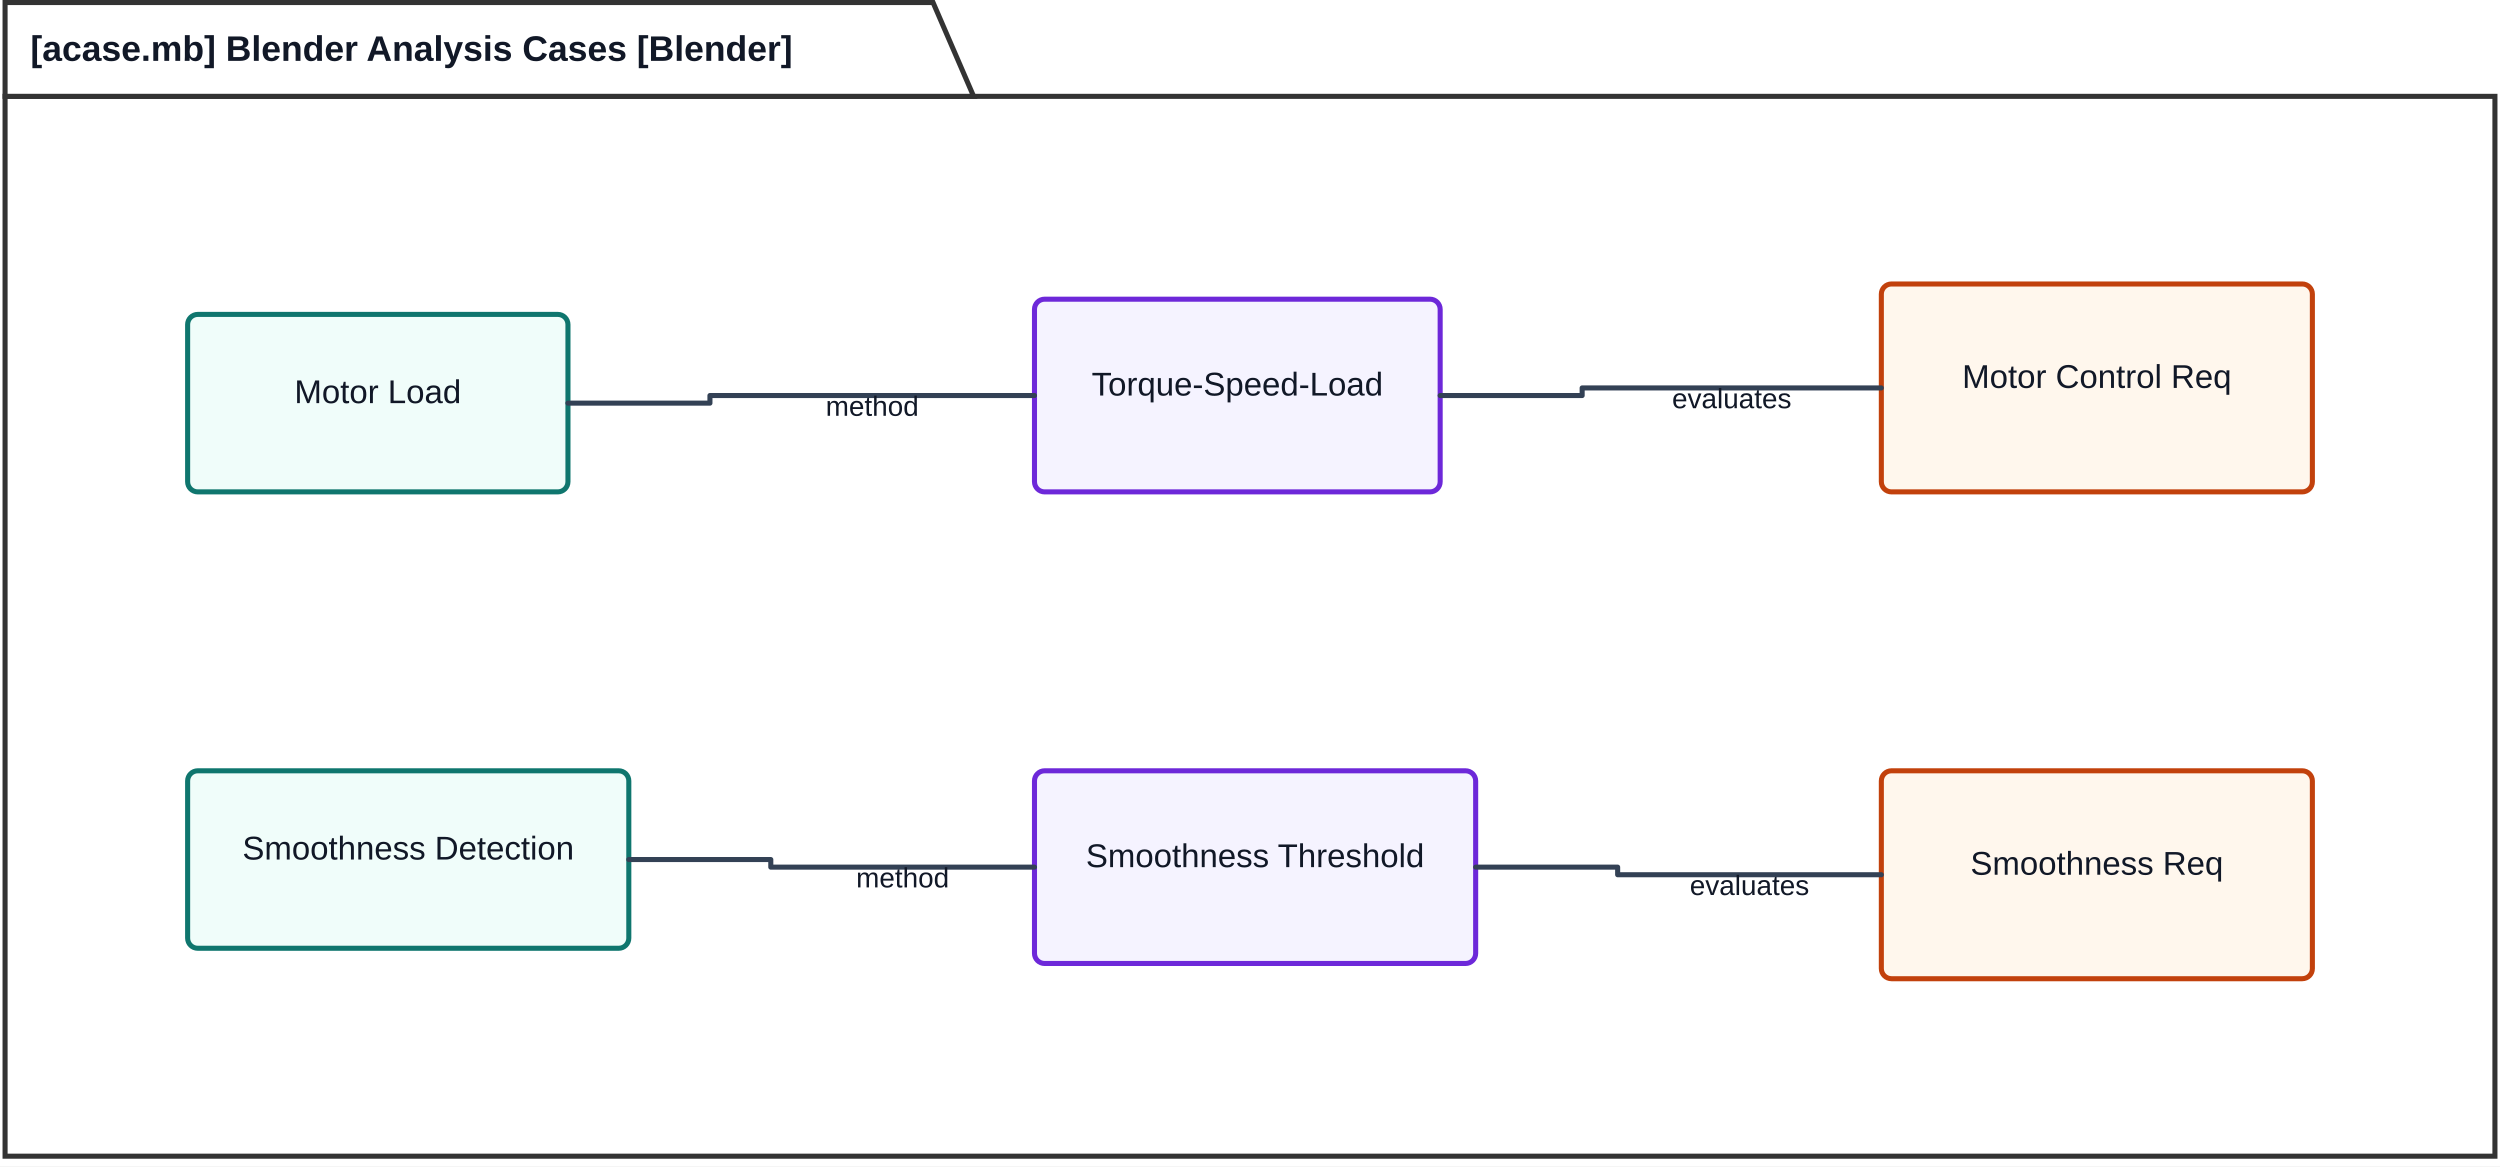
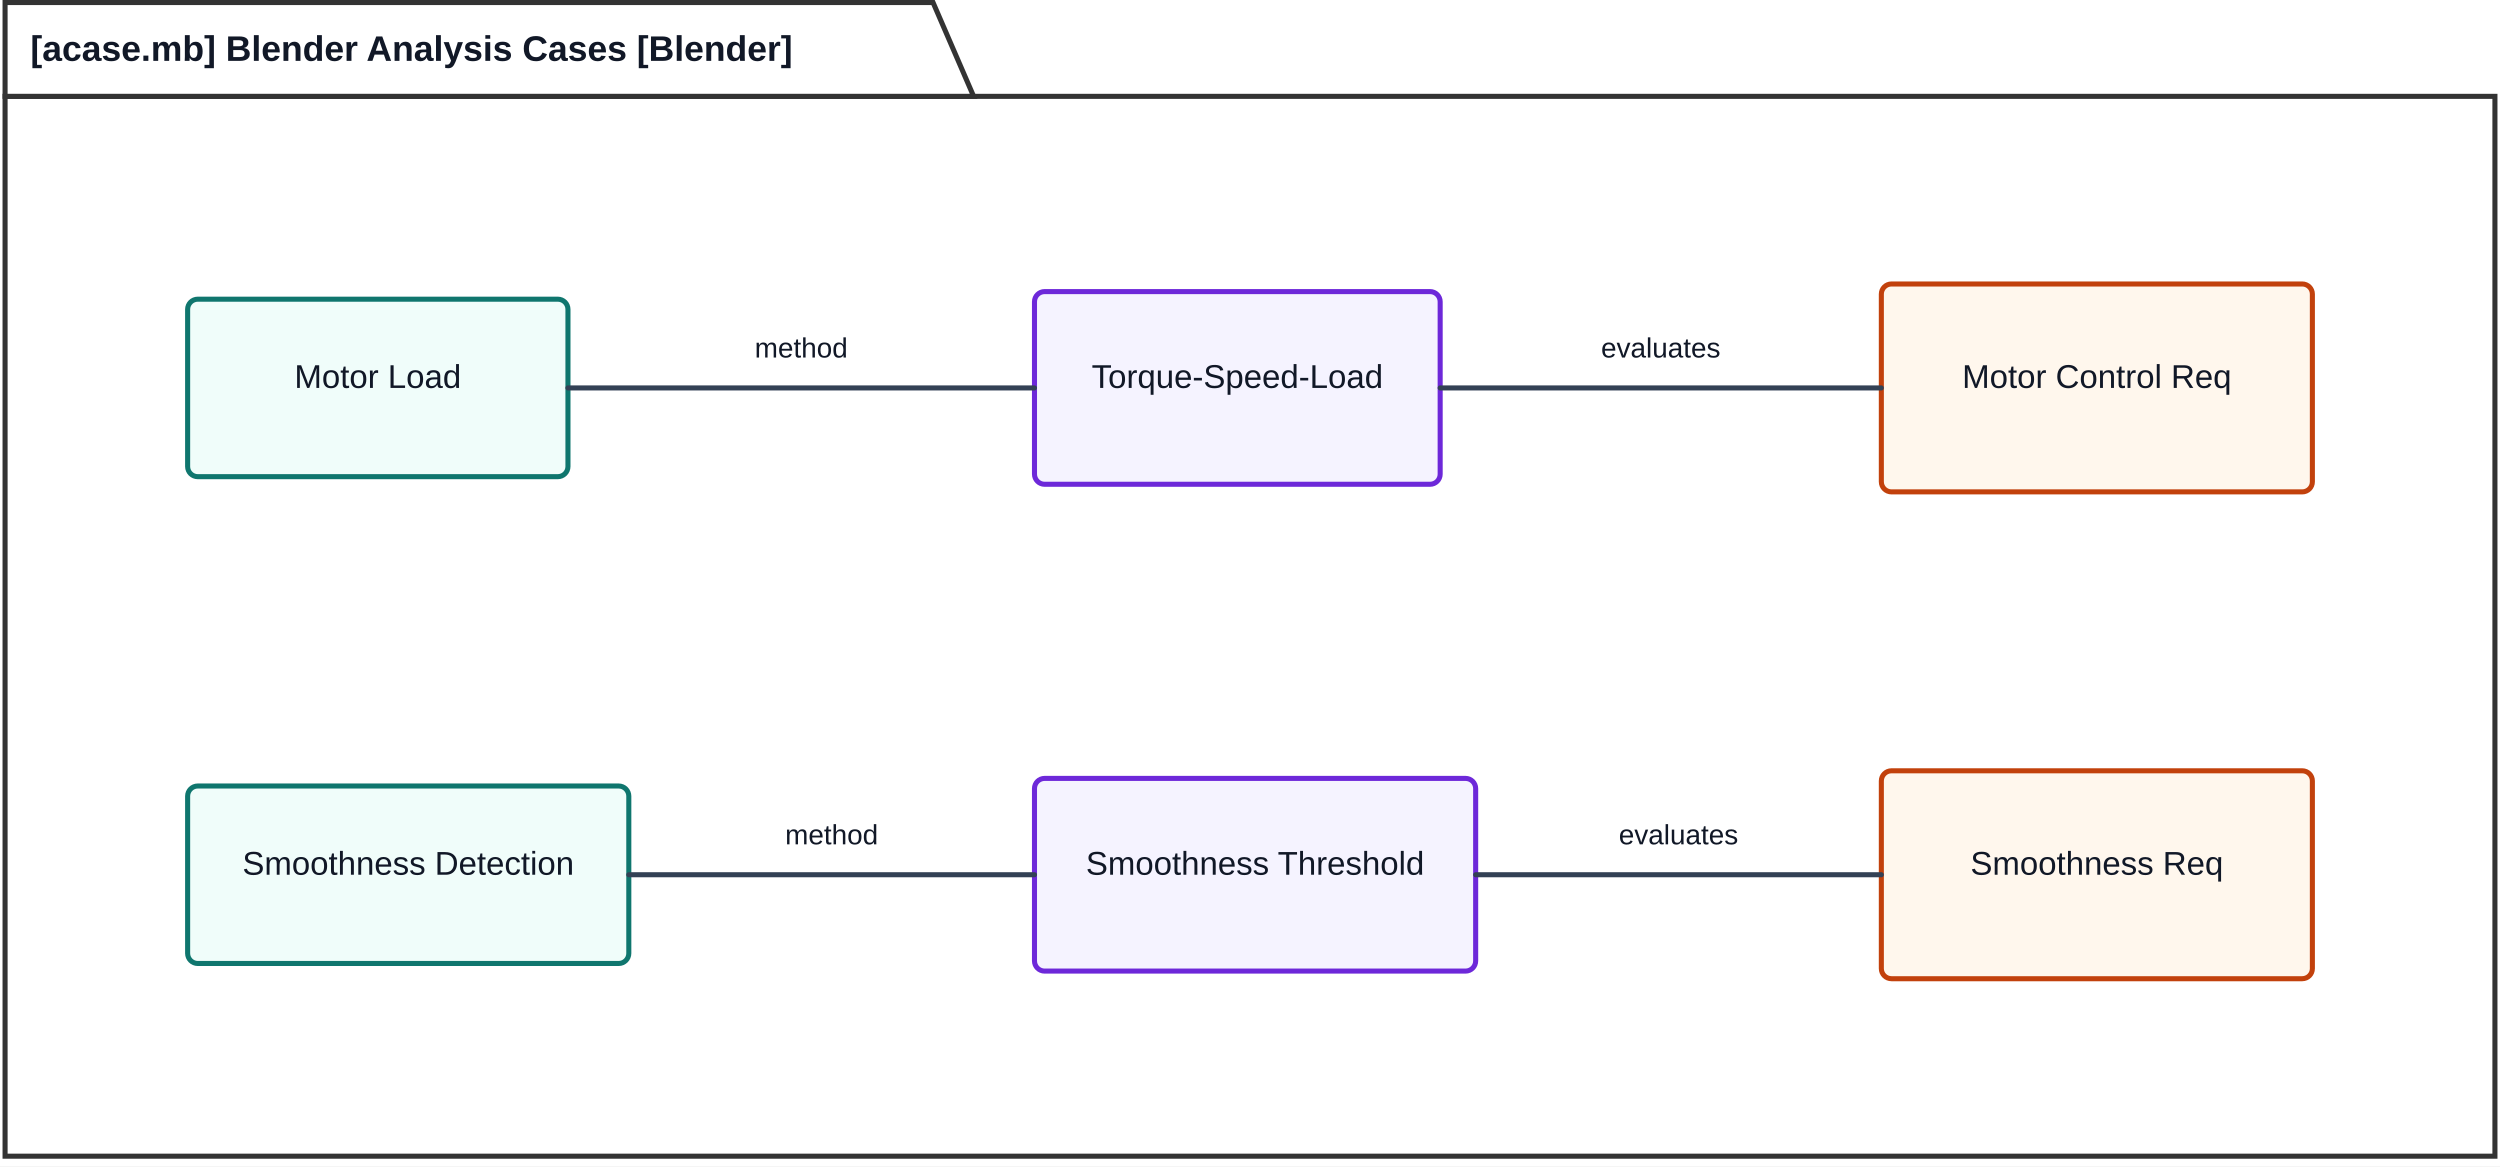
<svg xmlns="http://www.w3.org/2000/svg" width="986" height="460" viewBox="0 0 986 460">
  <defs>
    <style>text{font-family:Arial,Helvetica,sans-serif;fill:#111827}.label{font-size:13px}.small{font-size:11px}.header{font-size:14px;font-weight:600}</style>
    <marker id="arrow" markerWidth="8" markerHeight="6" refX="8" refY="3" orient="auto">
      <polygon points="0 0,8 3,0 6" fill="#1D4ED8" />
    </marker>
    <marker id="arrow-dark" markerWidth="8" markerHeight="6" refX="8" refY="3" orient="auto">
      <polygon points="0 0,8 3,0 6" fill="#334155" />
    </marker>
    <marker id="composition" markerWidth="12" markerHeight="12" refX="0" refY="6" orient="auto" markerUnits="strokeWidth">
      <polygon points="0 6,6 0,12 6,6 12" fill="#111827" stroke="#111827" />
    </marker>
  </defs>
  <rect x="0" y="0" width="986" height="460" fill="#FFFFFF" />
  <rect x="2" y="38" width="982" height="418" fill="none" stroke="#333333" stroke-width="2" />
  <path d="M 2 1 H 368 L 384 38 H 2 Z" fill="#FFFFFF" stroke="#333333" stroke-width="2" />
  <text class="header" x="12" y="24">[acase.mb] Blender Analysis Cases [Blender]</text>
  <rect x="2" y="38" width="982" height="420" fill="none" stroke="#333333" stroke-width="0" />
  <g transform="translate(2,40)">
-     <rect id="motorLoadAnalysis" x="72" y="84" width="150" height="70" rx="4" fill="#F0FDFA" stroke="#0F766E" stroke-width="2" />
-     <text class="label" text-anchor="middle" x="147" y="119">Motor Load</text>
-     <rect id="smoothnessDetectionAnalysis" x="72" y="264" width="174" height="70" rx="4" fill="#F0FDFA" stroke="#0F766E" stroke-width="2" />
-     <text class="label" text-anchor="middle" x="159" y="299">Smoothness Detection</text>
-     <rect id="torqueSpeedLoadEstimate" x="406" y="78" width="160" height="76" rx="4" fill="#F5F3FF" stroke="#6D28D9" stroke-width="2" />
-     <text class="label" text-anchor="middle" x="486" y="116">Torque-Speed-Load</text>
-     <rect id="smoothnessThresholdEstimate" x="406" y="264" width="174" height="76" rx="4" fill="#F5F3FF" stroke="#6D28D9" stroke-width="2" />
-     <text class="label" text-anchor="middle" x="493" y="302">Smoothness Threshold</text>
+     <rect id="motorLoadAnalysis" x="72" y="78" width="150" height="70" rx="4" fill="#F0FDFA" stroke="#0F766E" stroke-width="2" />
+     <text class="label" text-anchor="middle" x="147" y="113">Motor Load</text>
+     <rect id="smoothnessDetectionAnalysis" x="72" y="270" width="174" height="70" rx="4" fill="#F0FDFA" stroke="#0F766E" stroke-width="2" />
+     <text class="label" text-anchor="middle" x="159" y="305">Smoothness Detection</text>
+     <rect id="torqueSpeedLoadEstimate" x="406" y="75" width="160" height="76" rx="4" fill="#F5F3FF" stroke="#6D28D9" stroke-width="2" />
+     <text class="label" text-anchor="middle" x="486" y="113">Torque-Speed-Load</text>
+     <rect id="smoothnessThresholdEstimate" x="406" y="267" width="174" height="76" rx="4" fill="#F5F3FF" stroke="#6D28D9" stroke-width="2" />
+     <text class="label" text-anchor="middle" x="493" y="305">Smoothness Threshold</text>
    <rect id="motorControlRequirement" x="740" y="72" width="170" height="82" rx="4" fill="#FFF7ED" stroke="#C2410C" stroke-width="2" />
    <text class="label" text-anchor="middle" x="825" y="113">Motor Control Req</text>
    <rect id="smoothnessDetectionRequirement" x="740" y="264" width="170" height="82" rx="4" fill="#FFF7ED" stroke="#C2410C" stroke-width="2" />
    <text class="label" text-anchor="middle" x="825" y="305">Smoothness Req</text>
-     <path d="M 222,119 L 278,119 L 278,116 L 406,116" fill="none" stroke="#334155" stroke-width="2" stroke-linejoin="round" stroke-linecap="round" />
-     <path d="M 246,299 L 302,299 L 302,302 L 406,302" fill="none" stroke="#334155" stroke-width="2" stroke-linejoin="round" stroke-linecap="round" />
-     <path d="M 566,116 L 622,116 L 622,113 L 740,113" fill="none" stroke="#334155" stroke-width="2" stroke-linejoin="round" stroke-linecap="round" />
-     <path d="M 580,302 L 636,302 L 636,305 L 740,305" fill="none" stroke="#334155" stroke-width="2" stroke-linejoin="round" stroke-linecap="round" />
-     <text class="small" text-anchor="middle" x="342" y="124">method</text>
-     <text class="small" text-anchor="middle" x="354" y="310">method</text>
-     <text class="small" text-anchor="middle" x="681" y="121">evaluates</text>
-     <text class="small" text-anchor="middle" x="688" y="313">evaluates</text>
+     <path d="M 222,113 L 406,113" fill="none" stroke="#334155" stroke-width="2" stroke-linejoin="round" stroke-linecap="round" />
+     <path d="M 246,305 L 406,305" fill="none" stroke="#334155" stroke-width="2" stroke-linejoin="round" stroke-linecap="round" />
+     <path d="M 566,113 L 740,113" fill="none" stroke="#334155" stroke-width="2" stroke-linejoin="round" stroke-linecap="round" />
+     <path d="M 580,305 L 740,305" fill="none" stroke="#334155" stroke-width="2" stroke-linejoin="round" stroke-linecap="round" />
+     <text class="small" text-anchor="middle" x="314" y="101">method</text>
+     <text class="small" text-anchor="middle" x="326" y="293">method</text>
+     <text class="small" text-anchor="middle" x="653" y="101">evaluates</text>
+     <text class="small" text-anchor="middle" x="660" y="293">evaluates</text>
  </g>
</svg>
